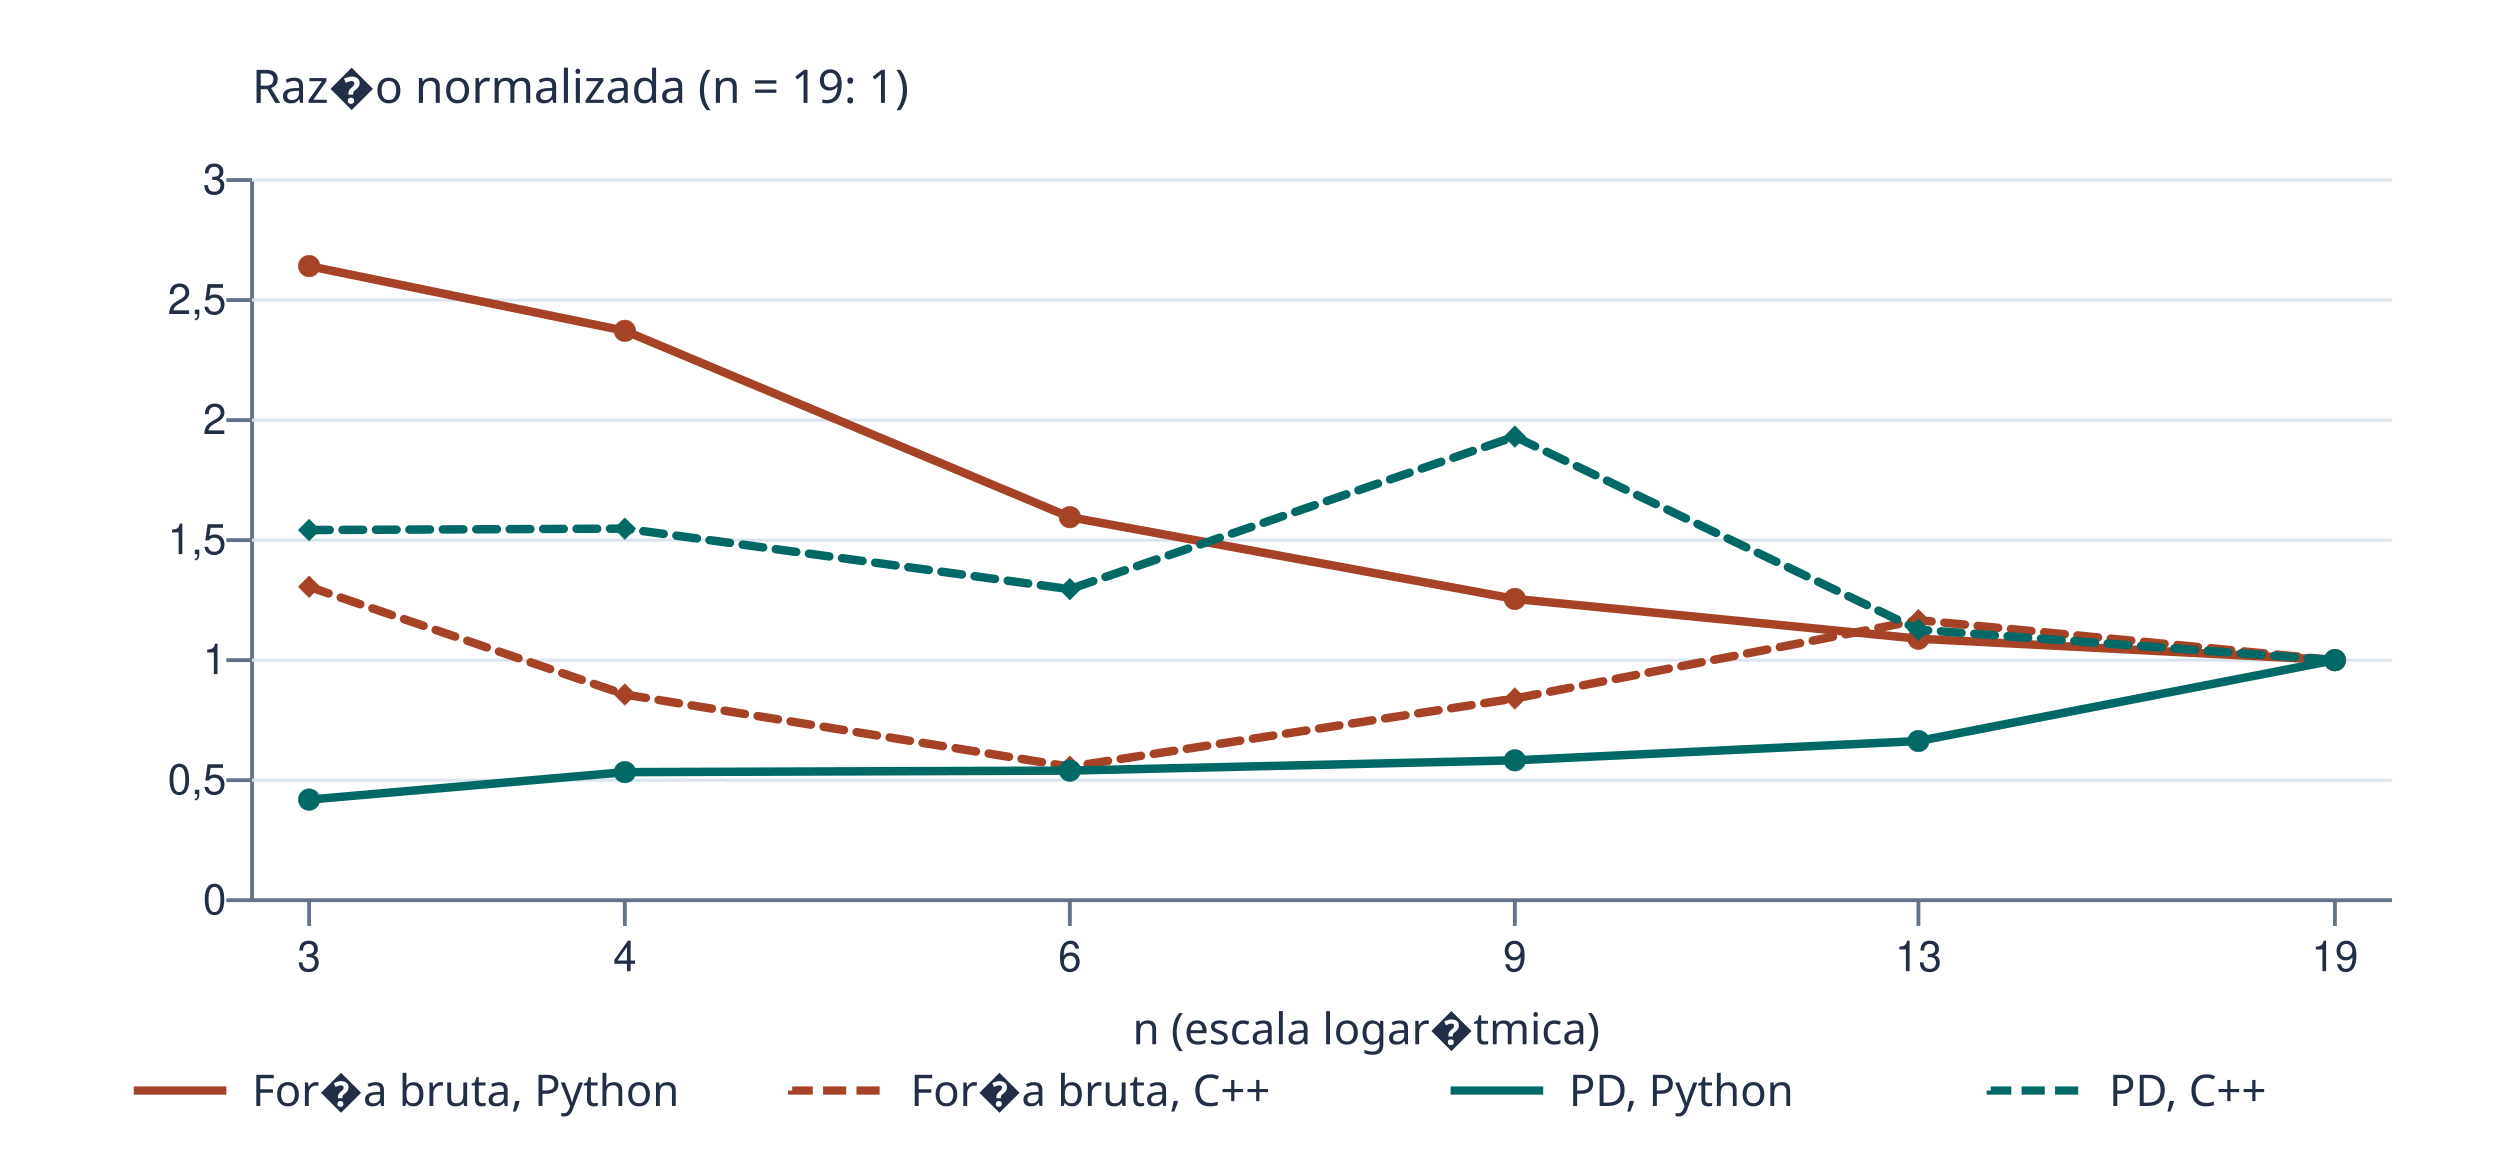
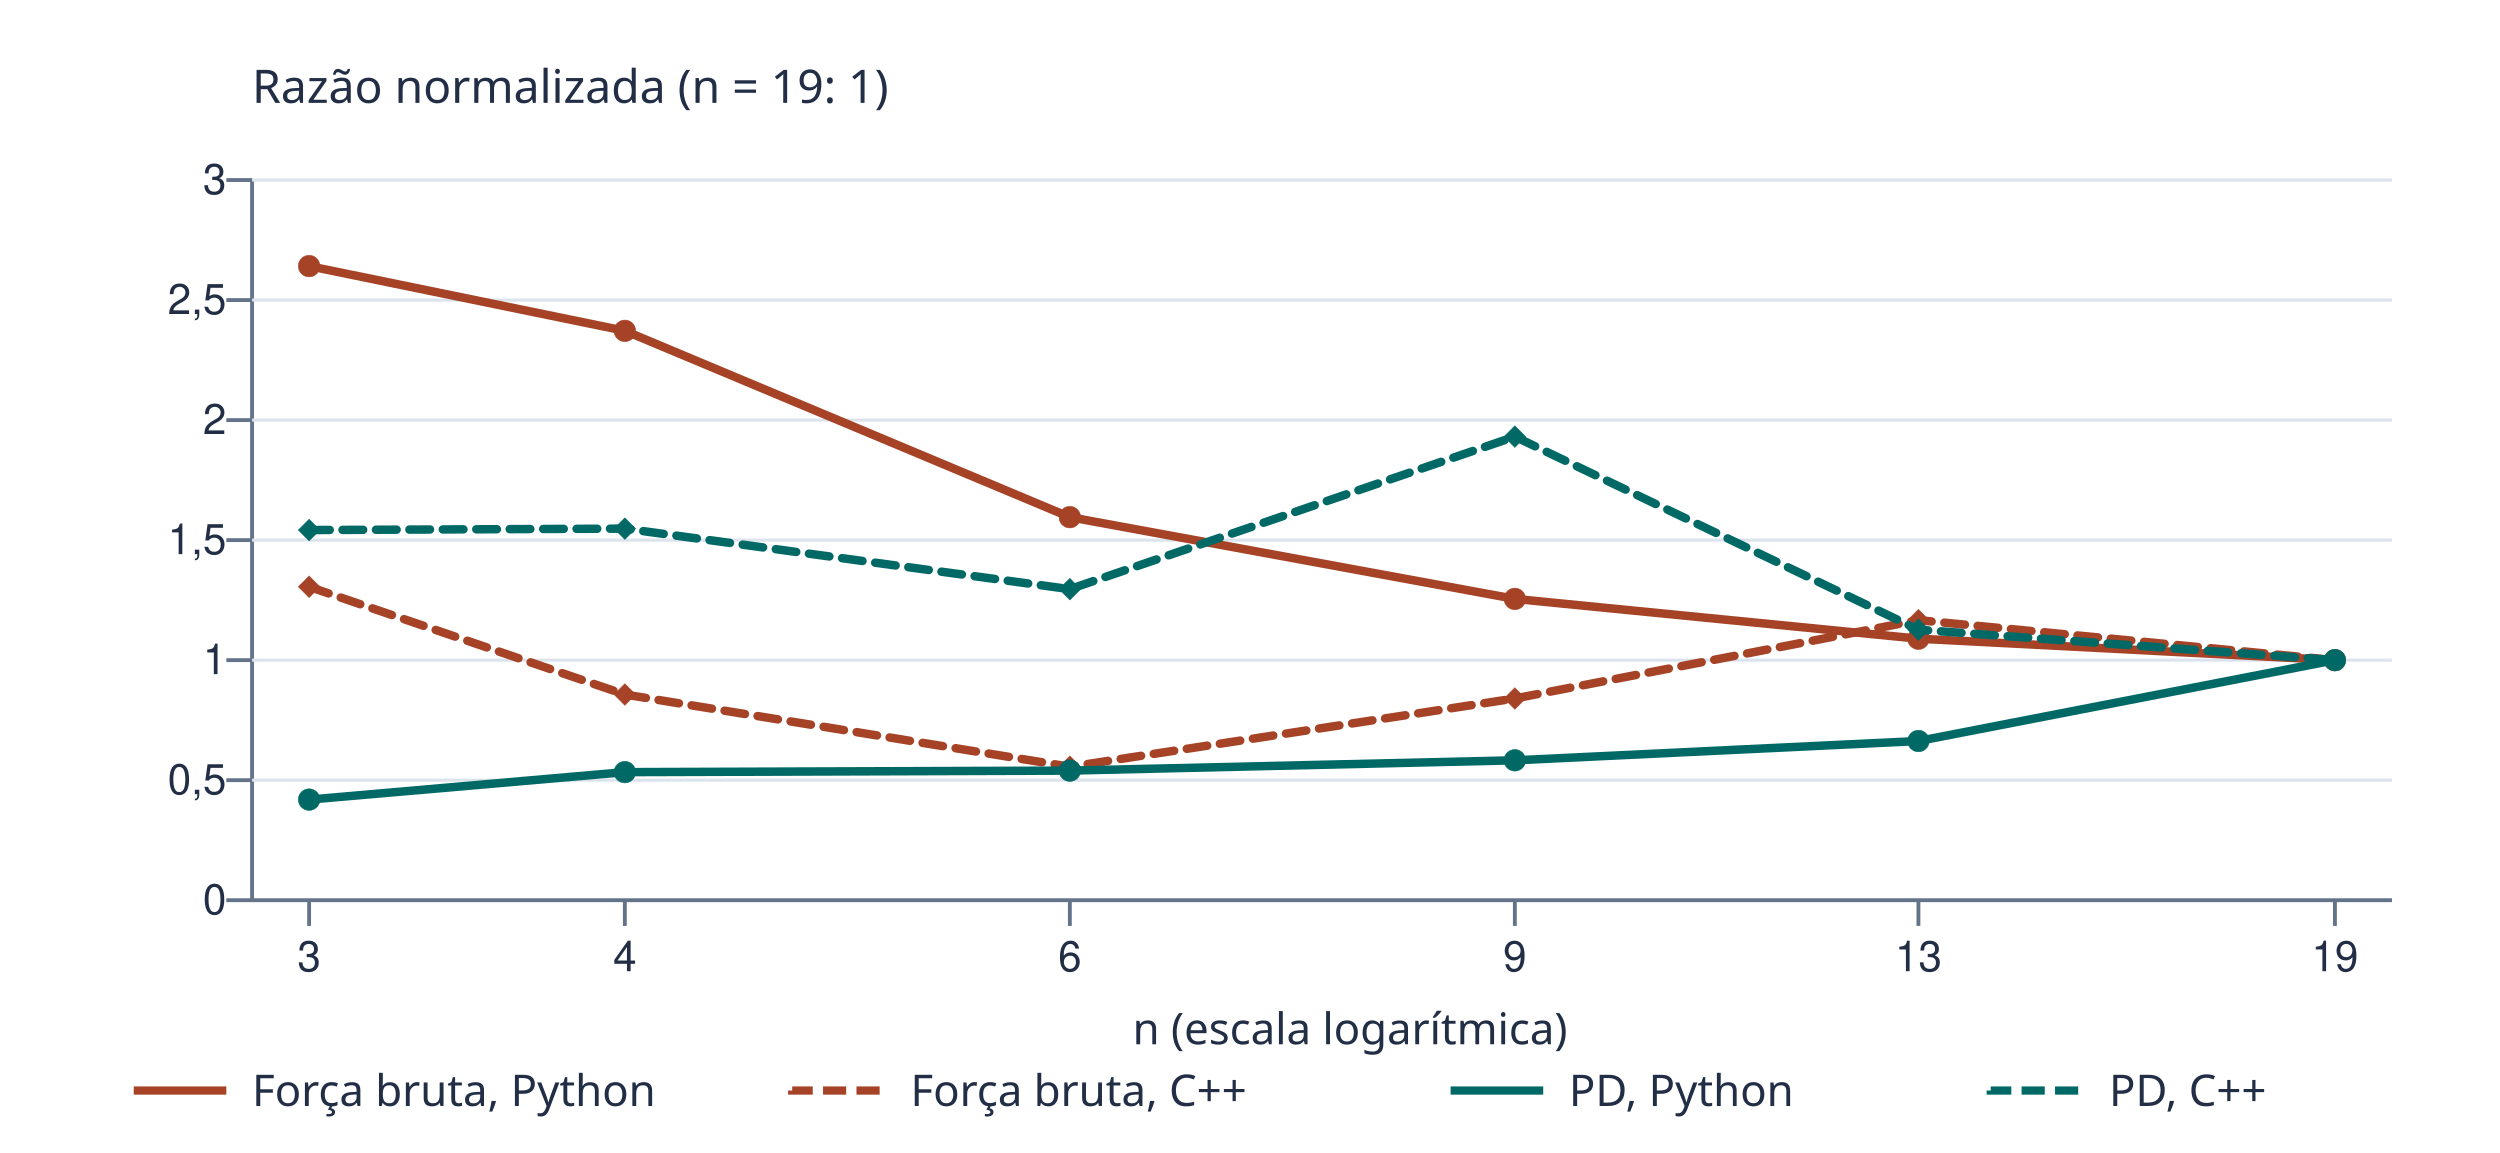
<svg xmlns="http://www.w3.org/2000/svg" width="486" height="224" preserveAspectRatio="xMinYMin meet" viewBox="0 0 486 224" version="1.0" fill-rule="evenodd">
  <clipPath id="clip">
    <rect x="0" y="0" width="486" height="224" />
  </clipPath>
  <g id="group" transform="scale(1,-1) translate(0,-224)" style="clip-path: url(#clip)">
    <g transform="">
      <path d="M 26,12 L 44,12 Z" style="stroke: rgb(65%,26%,15%); stroke-linecap: butt; stroke-width: 1.6;" />
-       <text x="49" y="9" style="font-family: Times-Roman; font-size: 8.5px;fill: rgb(13%,18%,27%); stroke:none;" transform="translate(0,18) scale(1,-1)">For�a bruta, Python</text>
+       <text x="49" y="9" style="font-family: Times-Roman; font-size: 8.5px;fill: rgb(13%,18%,27%); stroke:none;" transform="translate(0,18) scale(1,-1)">Força bruta, Python</text>
      <path d="M 154,12 L 172,12 Z" style="stroke: rgb(65%,26%,15%); stroke-linecap: butt; stroke-width: 1.6; stroke-dasharray: 4, 2.5;" />
-       <text x="177" y="9" style="font-family: Times-Roman; font-size: 8.5px;fill: rgb(13%,18%,27%); stroke:none;" transform="translate(0,18) scale(1,-1)">For�a bruta, C++</text>
+       <text x="177" y="9" style="font-family: Times-Roman; font-size: 8.5px;fill: rgb(13%,18%,27%); stroke:none;" transform="translate(0,18) scale(1,-1)">Força bruta, C++</text>
      <path d="M 282,12 L 300,12 Z" style="stroke: rgb(0%,41%,40%); stroke-linecap: butt; stroke-width: 1.6;" />
      <text x="305" y="9" style="font-family: Times-Roman; font-size: 8.5px;fill: rgb(13%,18%,27%); stroke:none;" transform="translate(0,18) scale(1,-1)">PD, Python</text>
      <path d="M 387,12 L 405,12 Z" style="stroke: rgb(0%,41%,40%); stroke-linecap: butt; stroke-width: 1.6; stroke-dasharray: 4, 2.5;" />
      <text x="410" y="9" style="font-family: Times-Roman; font-size: 8.5px;fill: rgb(13%,18%,27%); stroke:none;" transform="translate(0,18) scale(1,-1)">PD, C++</text>
      <g transform="">
        <g transform="">
          <g transform="">
            <path d="M 49,49 L 465,49 Z" style="stroke: rgb(39%,45%,54%); stroke-linecap: butt; stroke-width: 0.75;" />
          </g>
          <g transform="">
            <path d="M 60.091,49 L 60.091,44 Z" style="stroke: rgb(39%,45%,54%); stroke-linecap: butt; stroke-width: 0.75;" />
            <path d="M 121.47,49 L 121.47,44 Z" style="stroke: rgb(39%,45%,54%); stroke-linecap: butt; stroke-width: 0.75;" />
            <path d="M 207.978,49 L 207.978,44 Z" style="stroke: rgb(39%,45%,54%); stroke-linecap: butt; stroke-width: 0.75;" />
            <path d="M 294.486,49 L 294.486,44 Z" style="stroke: rgb(39%,45%,54%); stroke-linecap: butt; stroke-width: 0.75;" />
            <path d="M 372.942,49 L 372.942,44 Z" style="stroke: rgb(39%,45%,54%); stroke-linecap: butt; stroke-width: 0.75;" />
            <path d="M 453.909,49 L 453.909,44 Z" style="stroke: rgb(39%,45%,54%); stroke-linecap: butt; stroke-width: 0.75;" />
          </g>
          <g transform="">
            <g transform=" matrix(1,0,0,1,60.0915,43)">
              <text x="-2.28" y="-8.2" style="font-family: Helvetica; font-size: 8.2px;fill: rgb(13%,18%,27%); stroke:none;" transform="translate(0,-16) scale(1,-1)">3</text>
            </g>
            <g transform=" matrix(1,0,0,1,121.47,43)">
              <text x="-2.28" y="-8.2" style="font-family: Helvetica; font-size: 8.2px;fill: rgb(13%,18%,27%); stroke:none;" transform="translate(0,-16) scale(1,-1)">4</text>
            </g>
            <g transform=" matrix(1,0,0,1,207.9782,43)">
              <text x="-2.28" y="-8.2" style="font-family: Helvetica; font-size: 8.2px;fill: rgb(13%,18%,27%); stroke:none;" transform="translate(0,-16) scale(1,-1)">6</text>
            </g>
            <g transform=" matrix(1,0,0,1,294.4863,43)">
              <text x="-2.28" y="-8.2" style="font-family: Helvetica; font-size: 8.2px;fill: rgb(13%,18%,27%); stroke:none;" transform="translate(0,-16) scale(1,-1)">9</text>
            </g>
            <g transform=" matrix(1,0,0,1,372.9424,43)">
              <text x="-4.559" y="-8.2" style="font-family: Helvetica; font-size: 8.2px;fill: rgb(13%,18%,27%); stroke:none;" transform="translate(0,-16) scale(1,-1)">13</text>
            </g>
            <g transform=" matrix(1,0,0,1,453.9085,43)">
              <text x="-4.559" y="-8.2" style="font-family: Helvetica; font-size: 8.2px;fill: rgb(13%,18%,27%); stroke:none;" transform="translate(0,-16) scale(1,-1)">19</text>
            </g>
          </g>
        </g>
        <g transform="">
          <g transform="">
            <path d="M 49,49 L 49,189 Z" style="stroke: rgb(39%,45%,54%); stroke-linecap: butt; stroke-width: 0.75;" />
          </g>
          <g transform="">
            <path d="M 49,49 L 44,49 Z" style="stroke: rgb(39%,45%,54%); stroke-linecap: butt; stroke-width: 0.75;" />
            <path d="M 49,72.333 L 44,72.333 Z" style="stroke: rgb(39%,45%,54%); stroke-linecap: butt; stroke-width: 0.75;" />
            <path d="M 49,95.667 L 44,95.667 Z" style="stroke: rgb(39%,45%,54%); stroke-linecap: butt; stroke-width: 0.75;" />
            <path d="M 49,119 L 44,119 Z" style="stroke: rgb(39%,45%,54%); stroke-linecap: butt; stroke-width: 0.75;" />
            <path d="M 49,142.333 L 44,142.333 Z" style="stroke: rgb(39%,45%,54%); stroke-linecap: butt; stroke-width: 0.75;" />
            <path d="M 49,165.667 L 44,165.667 Z" style="stroke: rgb(39%,45%,54%); stroke-linecap: butt; stroke-width: 0.75;" />
            <path d="M 49,189 L 44,189 Z" style="stroke: rgb(39%,45%,54%); stroke-linecap: butt; stroke-width: 0.75;" />
          </g>
          <g transform="">
            <g transform=" matrix(1,0,0,1,44,49)">
              <text x="-4.559" y="-3.28" style="font-family: Helvetica; font-size: 8.2px;fill: rgb(13%,18%,27%); stroke:none;" transform="translate(0,-6) scale(1,-1)">0</text>
            </g>
            <g transform=" matrix(1,0,0,1,44,72.33333)">
              <text x="-11.398" y="-3.28" style="font-family: Helvetica; font-size: 8.2px;fill: rgb(13%,18%,27%); stroke:none;" transform="translate(0,-6) scale(1,-1)">0,5</text>
            </g>
            <g transform=" matrix(1,0,0,1,44,95.66667)">
              <text x="-4.559" y="-3.28" style="font-family: Helvetica; font-size: 8.2px;fill: rgb(13%,18%,27%); stroke:none;" transform="translate(0,-6) scale(1,-1)">1</text>
            </g>
            <g transform=" matrix(1,0,0,1,44,119)">
              <text x="-11.398" y="-3.28" style="font-family: Helvetica; font-size: 8.2px;fill: rgb(13%,18%,27%); stroke:none;" transform="translate(0,-6) scale(1,-1)">1,5</text>
            </g>
            <g transform=" matrix(1,0,0,1,44,142.3333)">
              <text x="-4.559" y="-3.28" style="font-family: Helvetica; font-size: 8.2px;fill: rgb(13%,18%,27%); stroke:none;" transform="translate(0,-6) scale(1,-1)">2</text>
            </g>
            <g transform=" matrix(1,0,0,1,44,165.6667)">
              <text x="-11.398" y="-3.28" style="font-family: Helvetica; font-size: 8.2px;fill: rgb(13%,18%,27%); stroke:none;" transform="translate(0,-6) scale(1,-1)">2,5</text>
            </g>
            <g transform=" matrix(1,0,0,1,44,189)">
              <text x="-4.559" y="-3.28" style="font-family: Helvetica; font-size: 8.2px;fill: rgb(13%,18%,27%); stroke:none;" transform="translate(0,-6) scale(1,-1)">3</text>
            </g>
          </g>
        </g>
        <path d="M 49,72.333 L 465,72.333 Z" style="stroke: rgb(86%,89%,93%); stroke-linecap: butt; stroke-width: 0.6;" />
        <path d="M 49,95.667 L 465,95.667 Z" style="stroke: rgb(86%,89%,93%); stroke-linecap: butt; stroke-width: 0.6;" />
        <path d="M 49,119 L 465,119 Z" style="stroke: rgb(86%,89%,93%); stroke-linecap: butt; stroke-width: 0.6;" />
        <path d="M 49,142.333 L 465,142.333 Z" style="stroke: rgb(86%,89%,93%); stroke-linecap: butt; stroke-width: 0.6;" />
        <path d="M 49,165.667 L 465,165.667 Z" style="stroke: rgb(86%,89%,93%); stroke-linecap: butt; stroke-width: 0.6;" />
        <path d="M 49,189 L 465,189 Z" style="stroke: rgb(86%,89%,93%); stroke-linecap: butt; stroke-width: 0.6;" />
        <g transform="">
          <polyline points="60.092 172.27, 121.47 159.684, 207.978 123.463, 294.486 107.569, 372.942 99.833, 453.909 95.667" style="stroke: rgb(65%,26%,15%); stroke-linecap: round; stroke-width: 1.65; fill: None; fill-rule: evenodd;" />
          <circle cx="60.091" cy="172.27" r="2.1" style="stroke: rgb(65%,26%,15%); stroke-linecap: butt; stroke-width: 0.1; fill: rgb(65%,26%,15%); fill-rule: evenodd;" />
          <circle cx="121.47" cy="159.684" r="2.1" style="stroke: rgb(65%,26%,15%); stroke-linecap: butt; stroke-width: 0.1; fill: rgb(65%,26%,15%); fill-rule: evenodd;" />
          <circle cx="207.978" cy="123.463" r="2.1" style="stroke: rgb(65%,26%,15%); stroke-linecap: butt; stroke-width: 0.1; fill: rgb(65%,26%,15%); fill-rule: evenodd;" />
          <circle cx="294.486" cy="107.569" r="2.1" style="stroke: rgb(65%,26%,15%); stroke-linecap: butt; stroke-width: 0.1; fill: rgb(65%,26%,15%); fill-rule: evenodd;" />
          <circle cx="372.942" cy="99.833" r="2.1" style="stroke: rgb(65%,26%,15%); stroke-linecap: butt; stroke-width: 0.1; fill: rgb(65%,26%,15%); fill-rule: evenodd;" />
          <circle cx="453.909" cy="95.667" r="2.1" style="stroke: rgb(65%,26%,15%); stroke-linecap: butt; stroke-width: 0.1; fill: rgb(65%,26%,15%); fill-rule: evenodd;" />
          <polyline points="60.092 109.932, 121.47 88.987, 207.978 74.944, 294.486 88.213, 372.942 103.436, 453.909 95.667" style="stroke: rgb(65%,26%,15%); stroke-linecap: round; stroke-width: 1.65; fill: None; fill-rule: evenodd; stroke-dasharray: 4, 2.5;" />
          <polygon points="57.992 109.932, 60.092 112.032, 62.191 109.932, 60.092 107.832" style="stroke: rgb(65%,26%,15%); stroke-linecap: butt; stroke-width: 0.1; fill: rgb(65%,26%,15%); fill-rule: evenodd;" />
          <polygon points="119.37 88.987, 121.47 91.087, 123.57 88.987, 121.47 86.887" style="stroke: rgb(65%,26%,15%); stroke-linecap: butt; stroke-width: 0.1; fill: rgb(65%,26%,15%); fill-rule: evenodd;" />
          <polygon points="205.878 74.944, 207.978 77.044, 210.078 74.944, 207.978 72.844" style="stroke: rgb(65%,26%,15%); stroke-linecap: butt; stroke-width: 0.1; fill: rgb(65%,26%,15%); fill-rule: evenodd;" />
          <polygon points="292.386 88.213, 294.486 90.313, 296.586 88.213, 294.486 86.113" style="stroke: rgb(65%,26%,15%); stroke-linecap: butt; stroke-width: 0.1; fill: rgb(65%,26%,15%); fill-rule: evenodd;" />
          <polygon points="370.842 103.436, 372.942 105.537, 375.042 103.436, 372.942 101.337" style="stroke: rgb(65%,26%,15%); stroke-linecap: butt; stroke-width: 0.1; fill: rgb(65%,26%,15%); fill-rule: evenodd;" />
          <polygon points="451.808 95.667, 453.909 97.767, 456.009 95.667, 453.909 93.567" style="stroke: rgb(65%,26%,15%); stroke-linecap: butt; stroke-width: 0.1; fill: rgb(65%,26%,15%); fill-rule: evenodd;" />
          <polyline points="60.092 68.558, 121.47 73.897, 207.978 74.194, 294.486 76.197, 372.942 79.946, 453.909 95.667" style="stroke: rgb(0%,41%,40%); stroke-linecap: round; stroke-width: 1.65; fill: None; fill-rule: evenodd;" />
          <circle cx="60.091" cy="68.558" r="2.1" style="stroke: rgb(0%,41%,40%); stroke-linecap: butt; stroke-width: 0.1; fill: rgb(0%,41%,40%); fill-rule: evenodd;" />
          <circle cx="121.47" cy="73.897" r="2.1" style="stroke: rgb(0%,41%,40%); stroke-linecap: butt; stroke-width: 0.1; fill: rgb(0%,41%,40%); fill-rule: evenodd;" />
          <circle cx="207.978" cy="74.194" r="2.1" style="stroke: rgb(0%,41%,40%); stroke-linecap: butt; stroke-width: 0.1; fill: rgb(0%,41%,40%); fill-rule: evenodd;" />
          <circle cx="294.486" cy="76.197" r="2.1" style="stroke: rgb(0%,41%,40%); stroke-linecap: butt; stroke-width: 0.1; fill: rgb(0%,41%,40%); fill-rule: evenodd;" />
          <circle cx="372.942" cy="79.946" r="2.1" style="stroke: rgb(0%,41%,40%); stroke-linecap: butt; stroke-width: 0.1; fill: rgb(0%,41%,40%); fill-rule: evenodd;" />
          <circle cx="453.909" cy="95.667" r="2.1" style="stroke: rgb(0%,41%,40%); stroke-linecap: butt; stroke-width: 0.1; fill: rgb(0%,41%,40%); fill-rule: evenodd;" />
          <polyline points="60.092 120.958, 121.47 121.235, 207.978 109.467, 294.486 139.125, 372.942 101.586, 453.909 95.667" style="stroke: rgb(0%,41%,40%); stroke-linecap: round; stroke-width: 1.65; fill: None; fill-rule: evenodd; stroke-dasharray: 4, 2.5;" />
          <polygon points="57.992 120.958, 60.092 123.058, 62.191 120.958, 60.092 118.858" style="stroke: rgb(0%,41%,40%); stroke-linecap: butt; stroke-width: 0.1; fill: rgb(0%,41%,40%); fill-rule: evenodd;" />
          <polygon points="119.37 121.235, 121.47 123.335, 123.57 121.235, 121.47 119.135" style="stroke: rgb(0%,41%,40%); stroke-linecap: butt; stroke-width: 0.1; fill: rgb(0%,41%,40%); fill-rule: evenodd;" />
          <polygon points="205.878 109.467, 207.978 111.567, 210.078 109.467, 207.978 107.367" style="stroke: rgb(0%,41%,40%); stroke-linecap: butt; stroke-width: 0.1; fill: rgb(0%,41%,40%); fill-rule: evenodd;" />
          <polygon points="292.386 139.125, 294.486 141.225, 296.586 139.125, 294.486 137.025" style="stroke: rgb(0%,41%,40%); stroke-linecap: butt; stroke-width: 0.1; fill: rgb(0%,41%,40%); fill-rule: evenodd;" />
          <polygon points="370.842 101.586, 372.942 103.686, 375.042 101.586, 372.942 99.486" style="stroke: rgb(0%,41%,40%); stroke-linecap: butt; stroke-width: 0.1; fill: rgb(0%,41%,40%); fill-rule: evenodd;" />
          <polygon points="451.808 95.667, 453.909 97.767, 456.009 95.667, 453.909 93.567" style="stroke: rgb(0%,41%,40%); stroke-linecap: butt; stroke-width: 0.1; fill: rgb(0%,41%,40%); fill-rule: evenodd;" />
        </g>
      </g>
-       <text x="49" y="204" style="font-family: Helvetica-Bold; font-size: 9px;fill: rgb(13%,18%,27%); stroke:none;" transform="translate(0,408) scale(1,-1)">Raz�o normalizada (n = 19: 1)</text>
-       <text x="220.178" y="21" style="font-family: Times-Roman; font-size: 8.5px;fill: rgb(13%,18%,27%); stroke:none;" transform="translate(0,42) scale(1,-1)">n (escala logar�tmica)</text>
+       <text x="49" y="204" style="font-family: Helvetica-Bold; font-size: 9px;fill: rgb(13%,18%,27%); stroke:none;" transform="translate(0,408) scale(1,-1)">Razão normalizada (n = 19: 1)</text>
+       <text x="220.178" y="21" style="font-family: Times-Roman; font-size: 8.5px;fill: rgb(13%,18%,27%); stroke:none;" transform="translate(0,42) scale(1,-1)">n (escala logarítmica)</text>
    </g>
  </g>
</svg>
